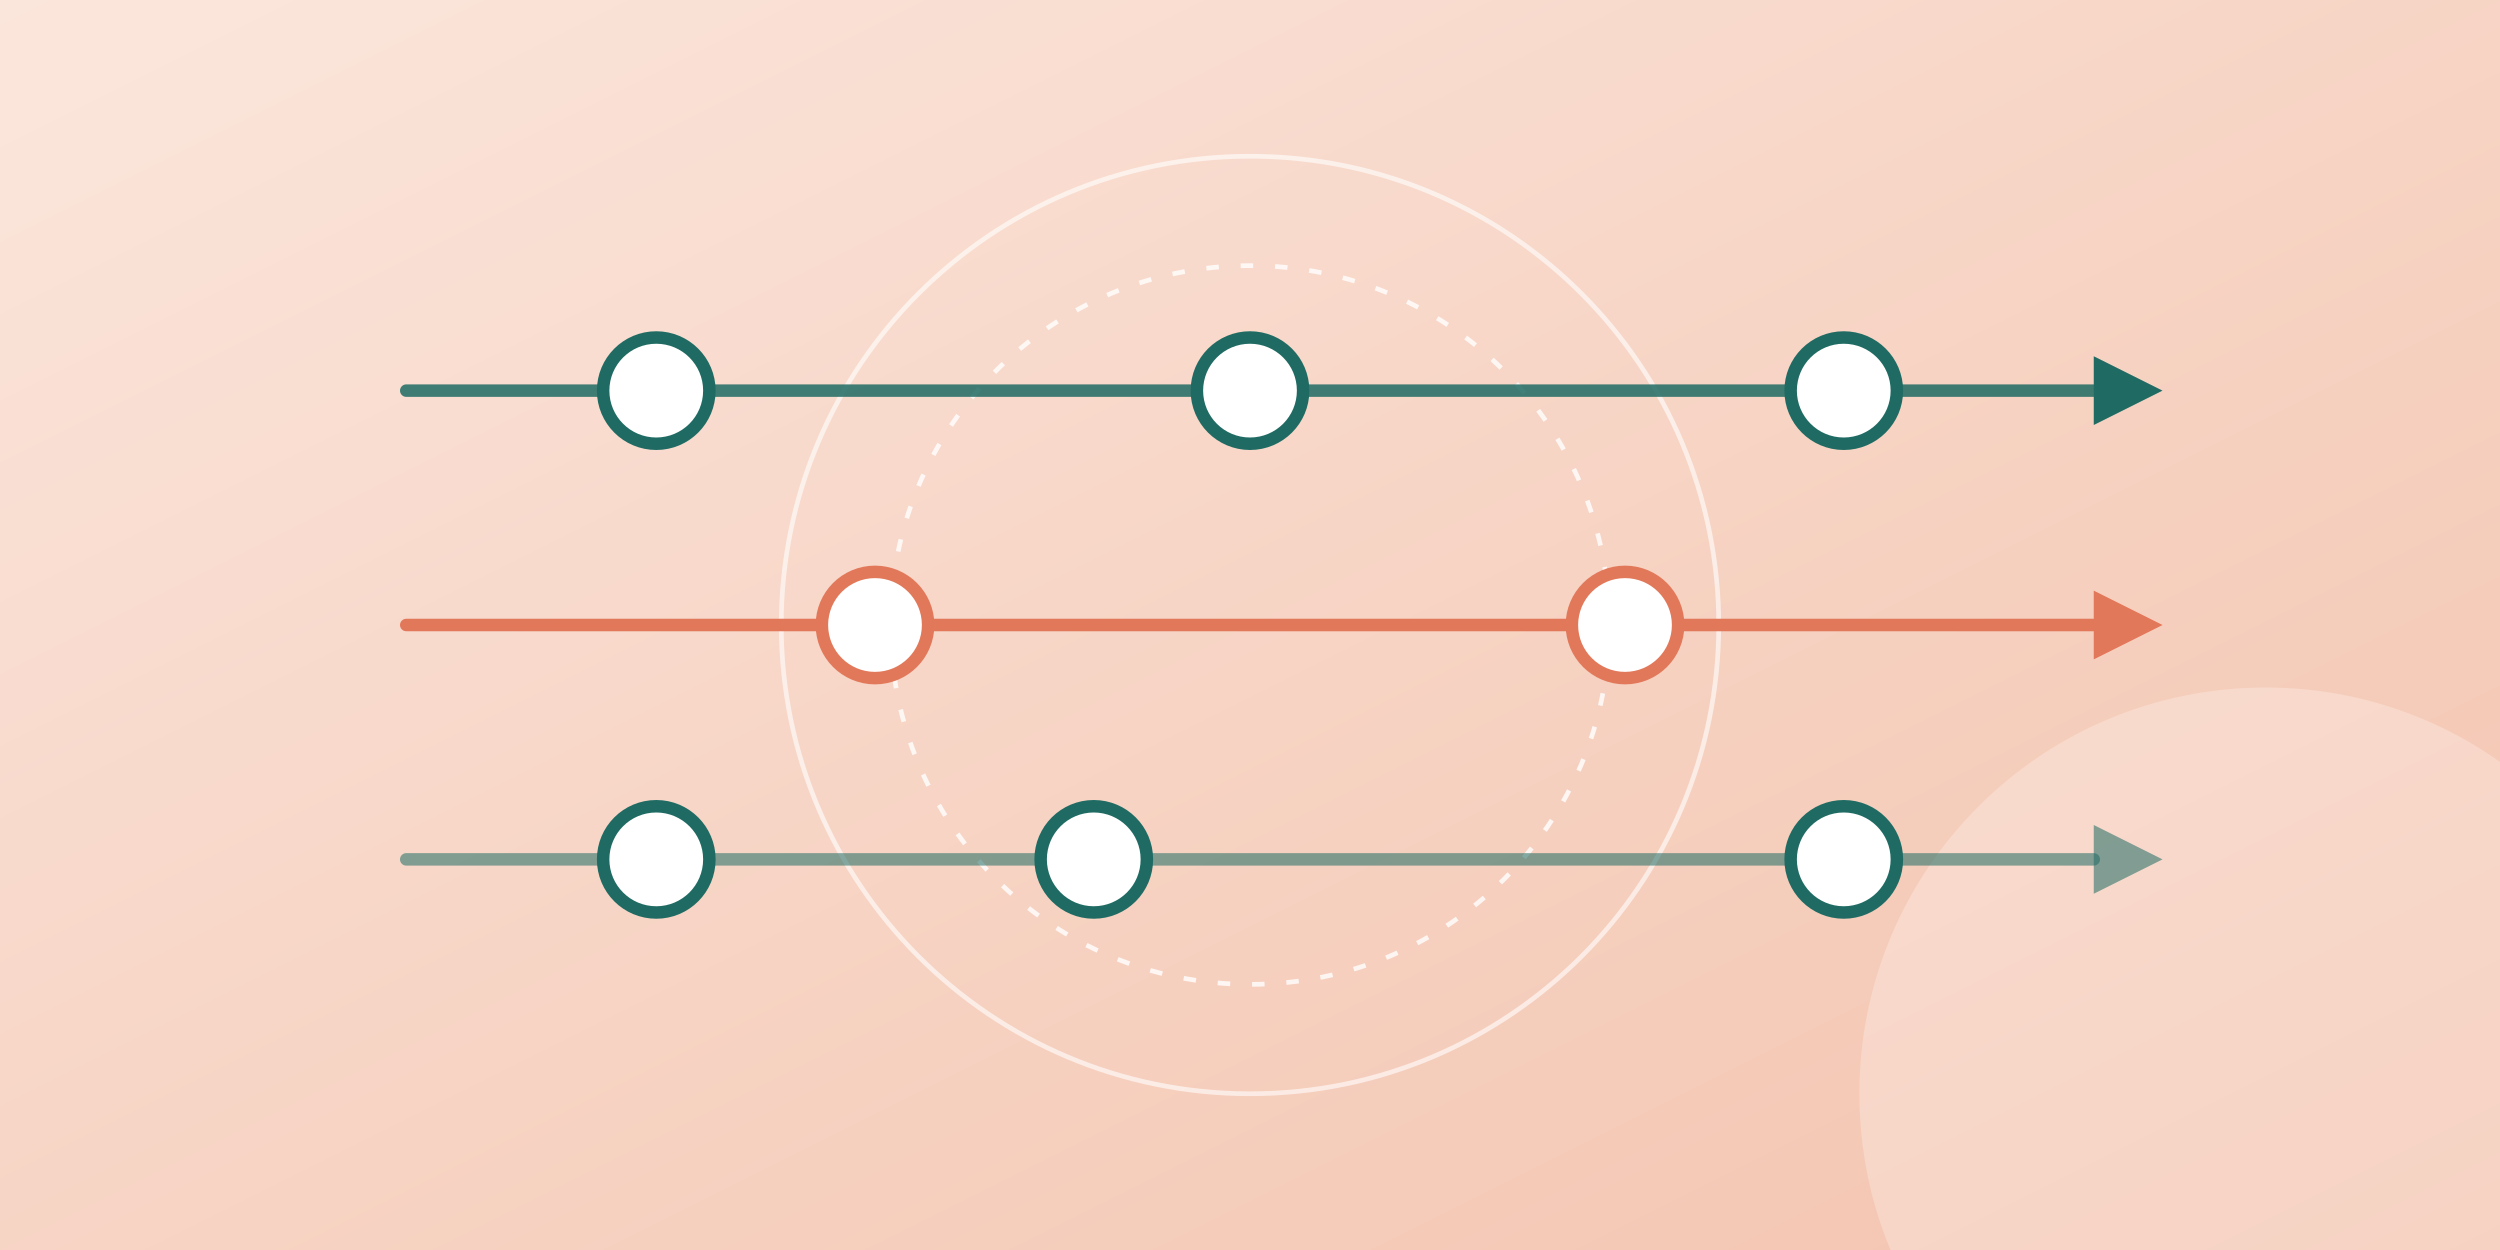
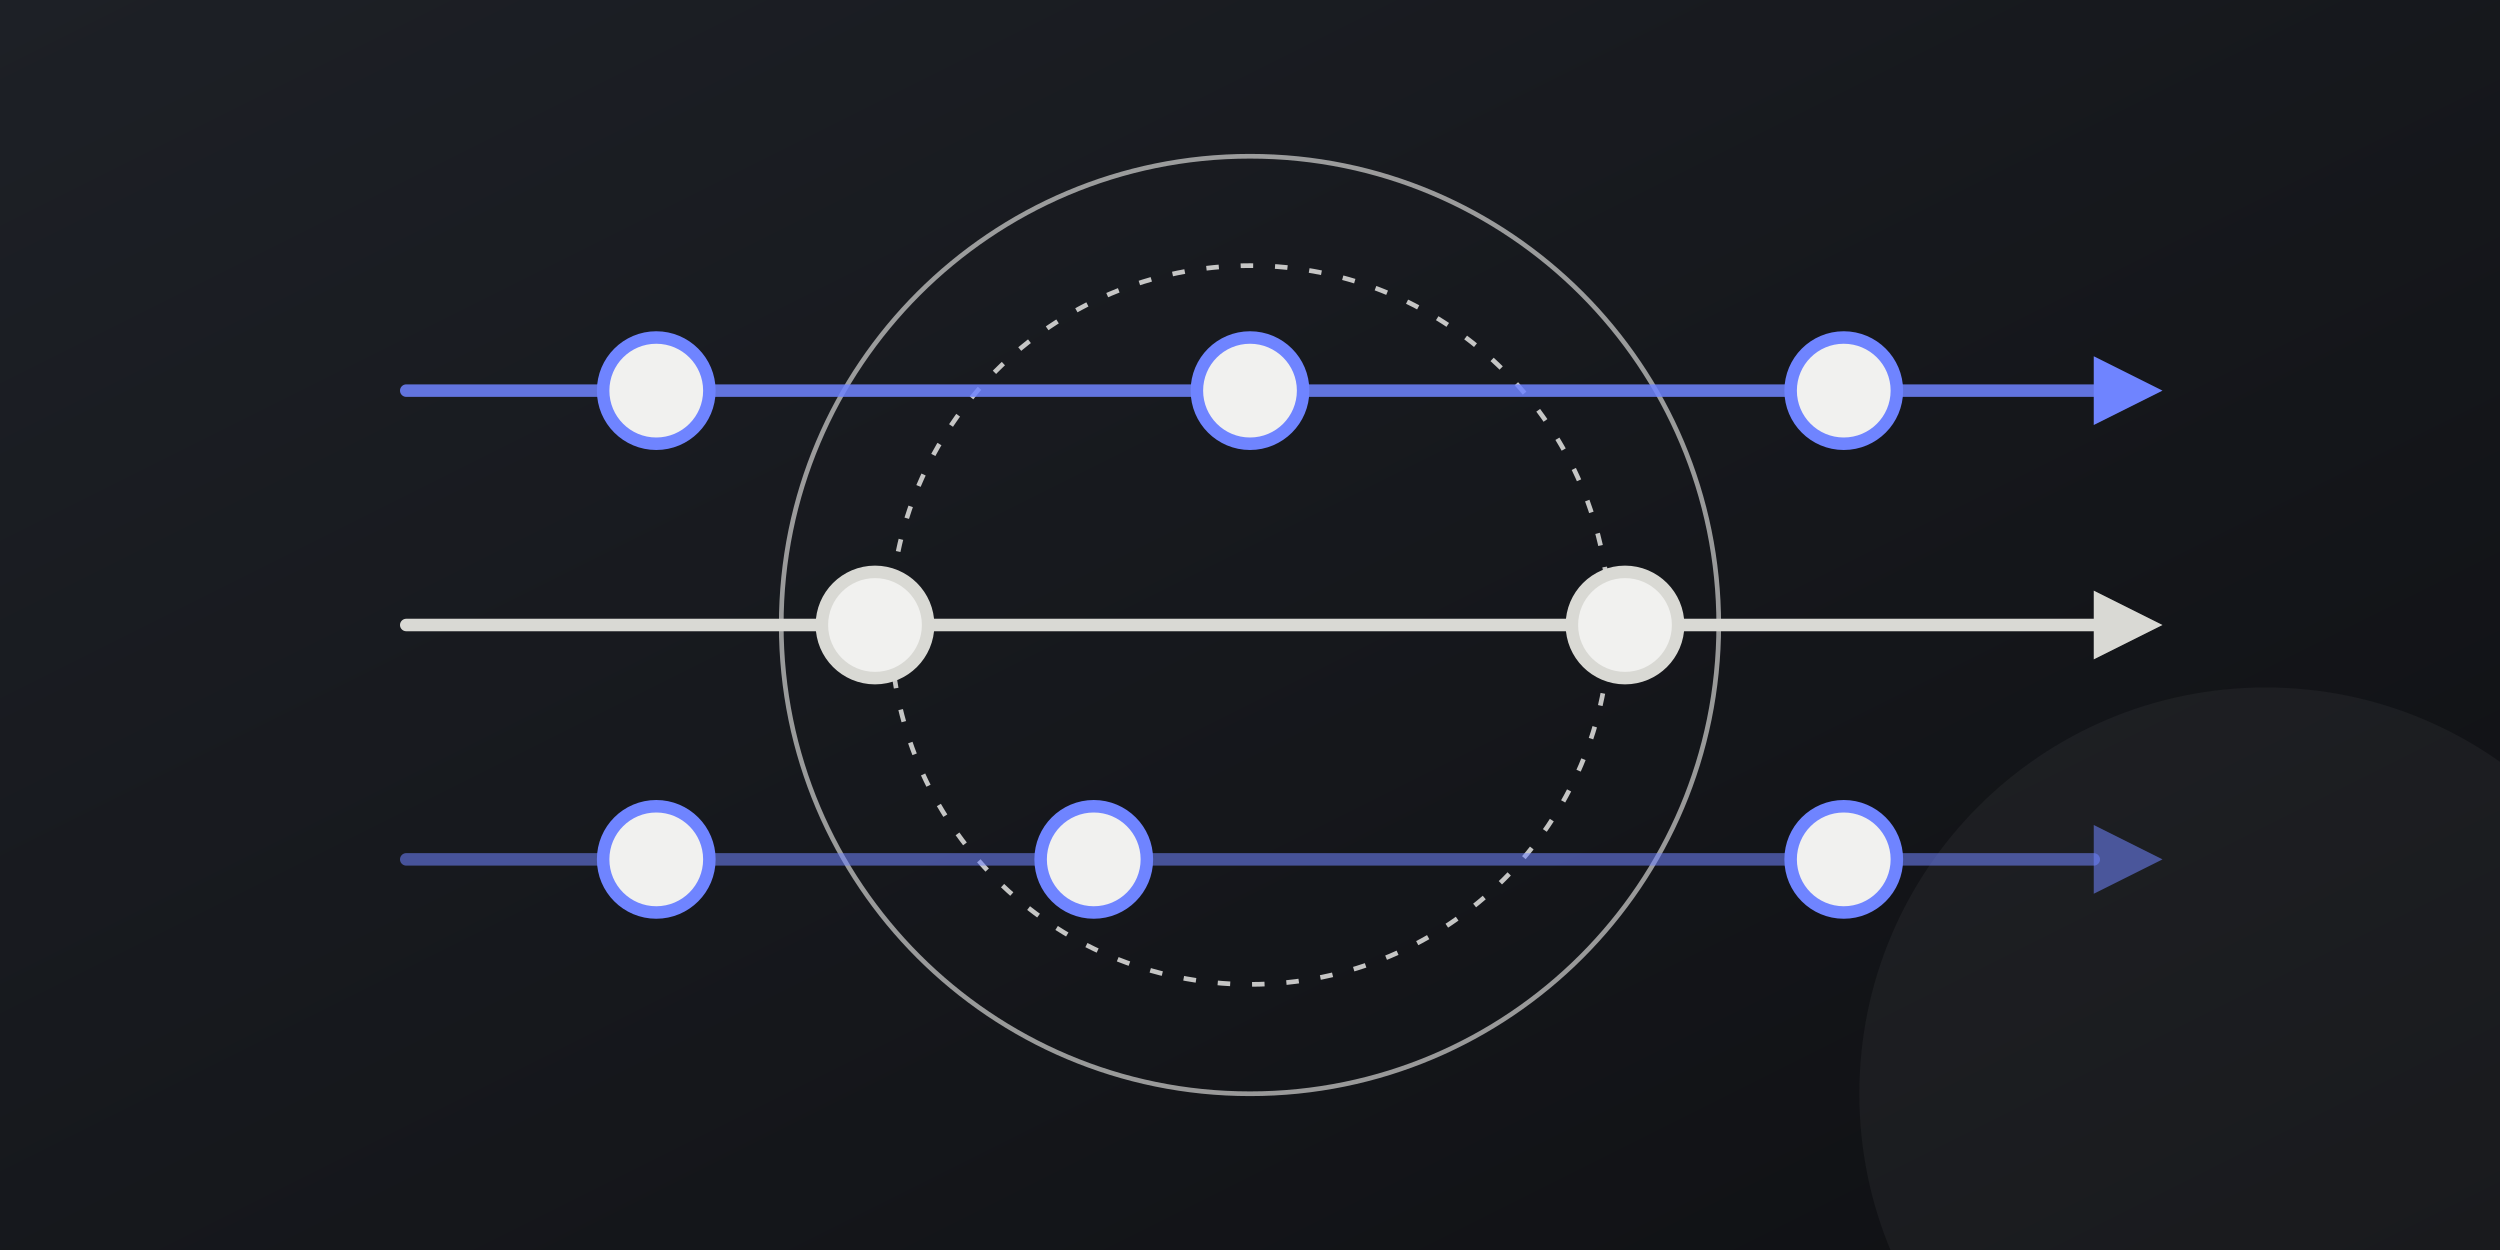
<svg xmlns="http://www.w3.org/2000/svg" viewBox="0 0 1600 800">
  <defs>
    <linearGradient id="bg" x1="0" y1="0" x2="1" y2="1">
-       <stop offset="0" stop-color="#fbe6dc" />
-       <stop offset="1" stop-color="#f3c3ae" />
+       <stop offset="0" stop-color="#1d2026" />
+       <stop offset="1" stop-color="#0f1013" />
    </linearGradient>
  </defs>
  <rect width="1600" height="800" fill="url(#bg)" />
-   <circle cx="1450" cy="700" r="260" fill="#ffffff" opacity=".25" />
-   <circle cx="800" cy="400" r="300" fill="none" stroke="#ffffff" stroke-width="3" opacity=".6" />
-   <circle cx="800" cy="400" r="230" fill="none" stroke="#ffffff" stroke-width="3" stroke-dasharray="8 14" opacity=".8" />
+   <circle cx="1450" cy="700" r="260" fill="#f1f1ef" opacity=".05" />
+   <circle cx="800" cy="400" r="300" fill="none" stroke="#f1f1ef" stroke-width="3" opacity=".6" />
+   <circle cx="800" cy="400" r="230" fill="none" stroke="#f1f1ef" stroke-width="3" stroke-dasharray="8 14" opacity=".8" />
  <g stroke-linecap="round">
-     <line x1="260" y1="250" x2="1340" y2="250" stroke="#1f6b63" stroke-width="8" opacity=".85" />
-     <line x1="260" y1="400" x2="1340" y2="400" stroke="#e2785a" stroke-width="8" />
-     <line x1="260" y1="550" x2="1340" y2="550" stroke="#1f6b63" stroke-width="8" opacity=".55" />
+     <line x1="260" y1="250" x2="1340" y2="250" stroke="#6f84ff" stroke-width="8" opacity=".85" />
+     <line x1="260" y1="400" x2="1340" y2="400" stroke="#d9d9d4" stroke-width="8" />
+     <line x1="260" y1="550" x2="1340" y2="550" stroke="#6f84ff" stroke-width="8" opacity=".55" />
  </g>
-   <g fill="#ffffff" stroke-width="8">
-     <circle cx="420" cy="250" r="34" stroke="#1f6b63" />
-     <circle cx="800" cy="250" r="34" stroke="#1f6b63" />
-     <circle cx="1180" cy="250" r="34" stroke="#1f6b63" />
-     <circle cx="560" cy="400" r="34" stroke="#e2785a" />
-     <circle cx="1040" cy="400" r="34" stroke="#e2785a" />
-     <circle cx="420" cy="550" r="34" stroke="#1f6b63" />
-     <circle cx="700" cy="550" r="34" stroke="#1f6b63" />
-     <circle cx="1180" cy="550" r="34" stroke="#1f6b63" />
+   <g fill="#f1f1ef" stroke-width="8">
+     <circle cx="420" cy="250" r="34" stroke="#6f84ff" />
+     <circle cx="800" cy="250" r="34" stroke="#6f84ff" />
+     <circle cx="1180" cy="250" r="34" stroke="#6f84ff" />
+     <circle cx="560" cy="400" r="34" stroke="#d9d9d4" />
+     <circle cx="1040" cy="400" r="34" stroke="#d9d9d4" />
+     <circle cx="420" cy="550" r="34" stroke="#6f84ff" />
+     <circle cx="700" cy="550" r="34" stroke="#6f84ff" />
+     <circle cx="1180" cy="550" r="34" stroke="#6f84ff" />
  </g>
-   <g fill="#1f6b63">
+   <g fill="#6f84ff">
    <path d="M1340 228 l44 22 -44 22z" />
-     <path d="M1340 378 l44 22 -44 22z" fill="#e2785a" />
+     <path d="M1340 378 l44 22 -44 22z" fill="#d9d9d4" />
    <path d="M1340 528 l44 22 -44 22z" opacity=".55" />
  </g>
</svg>
